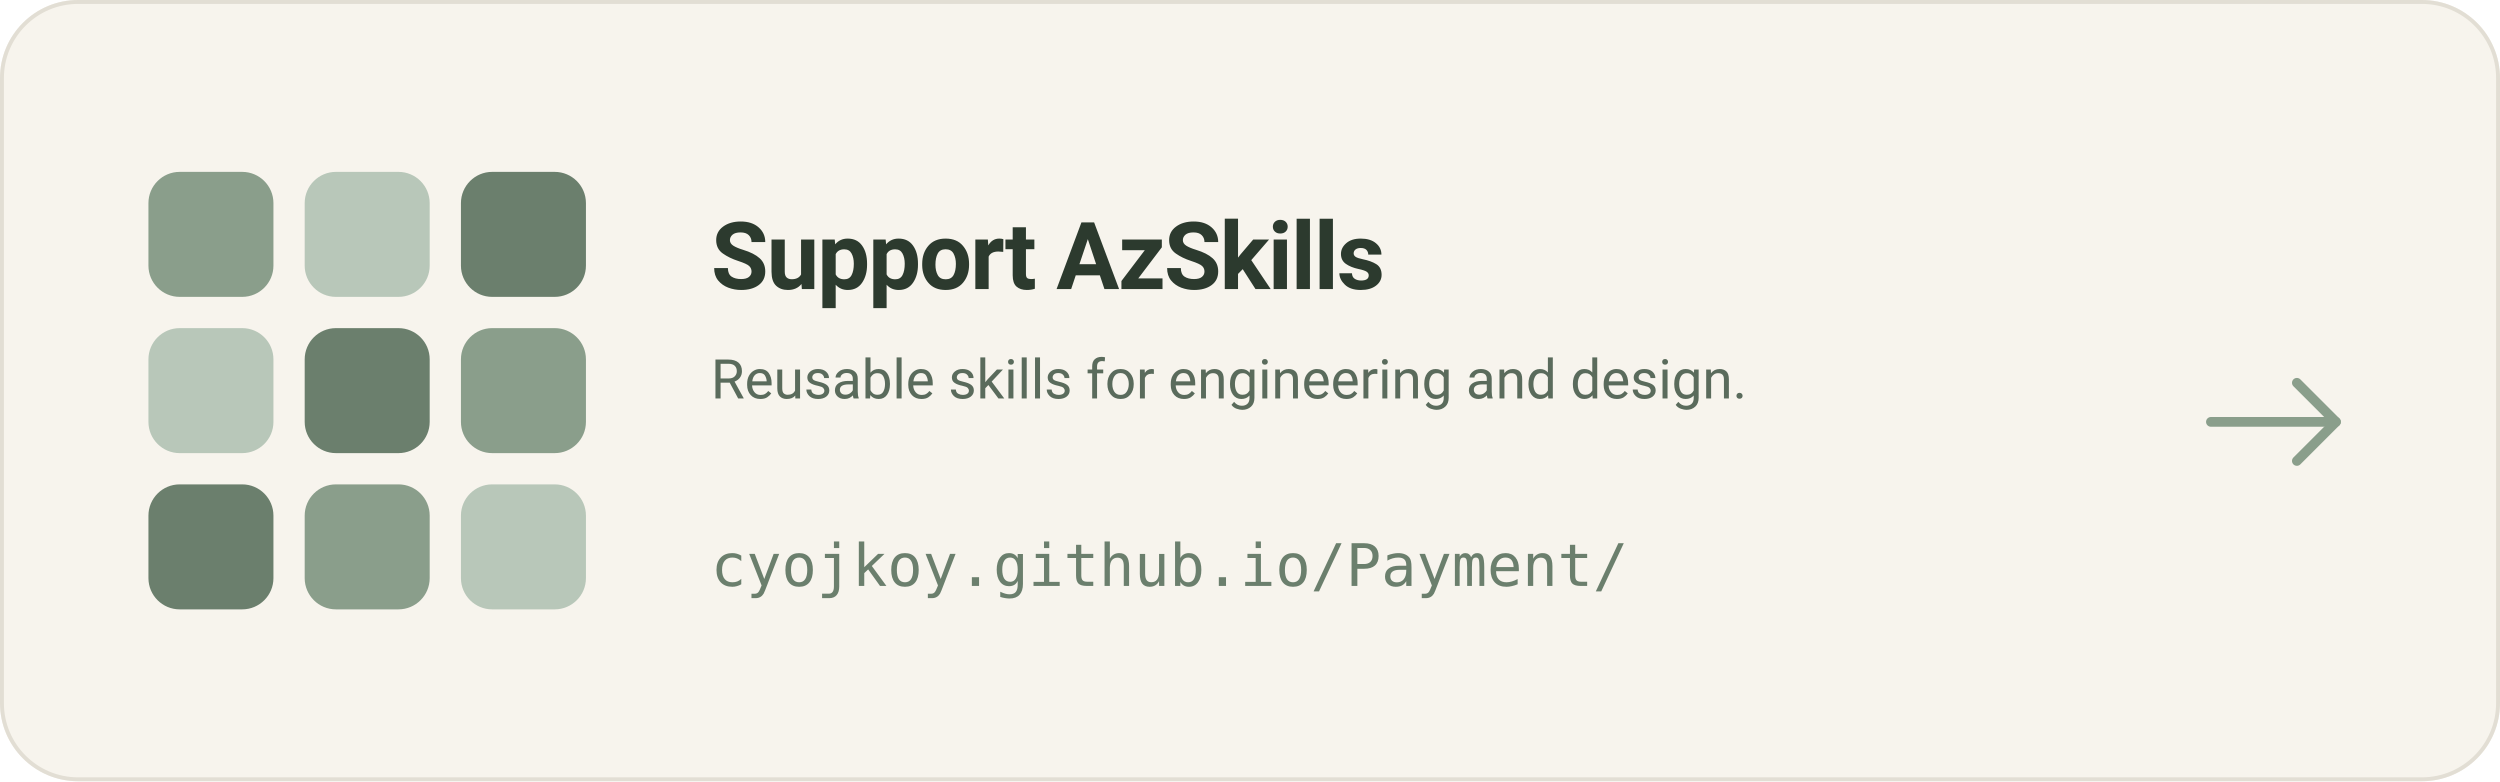
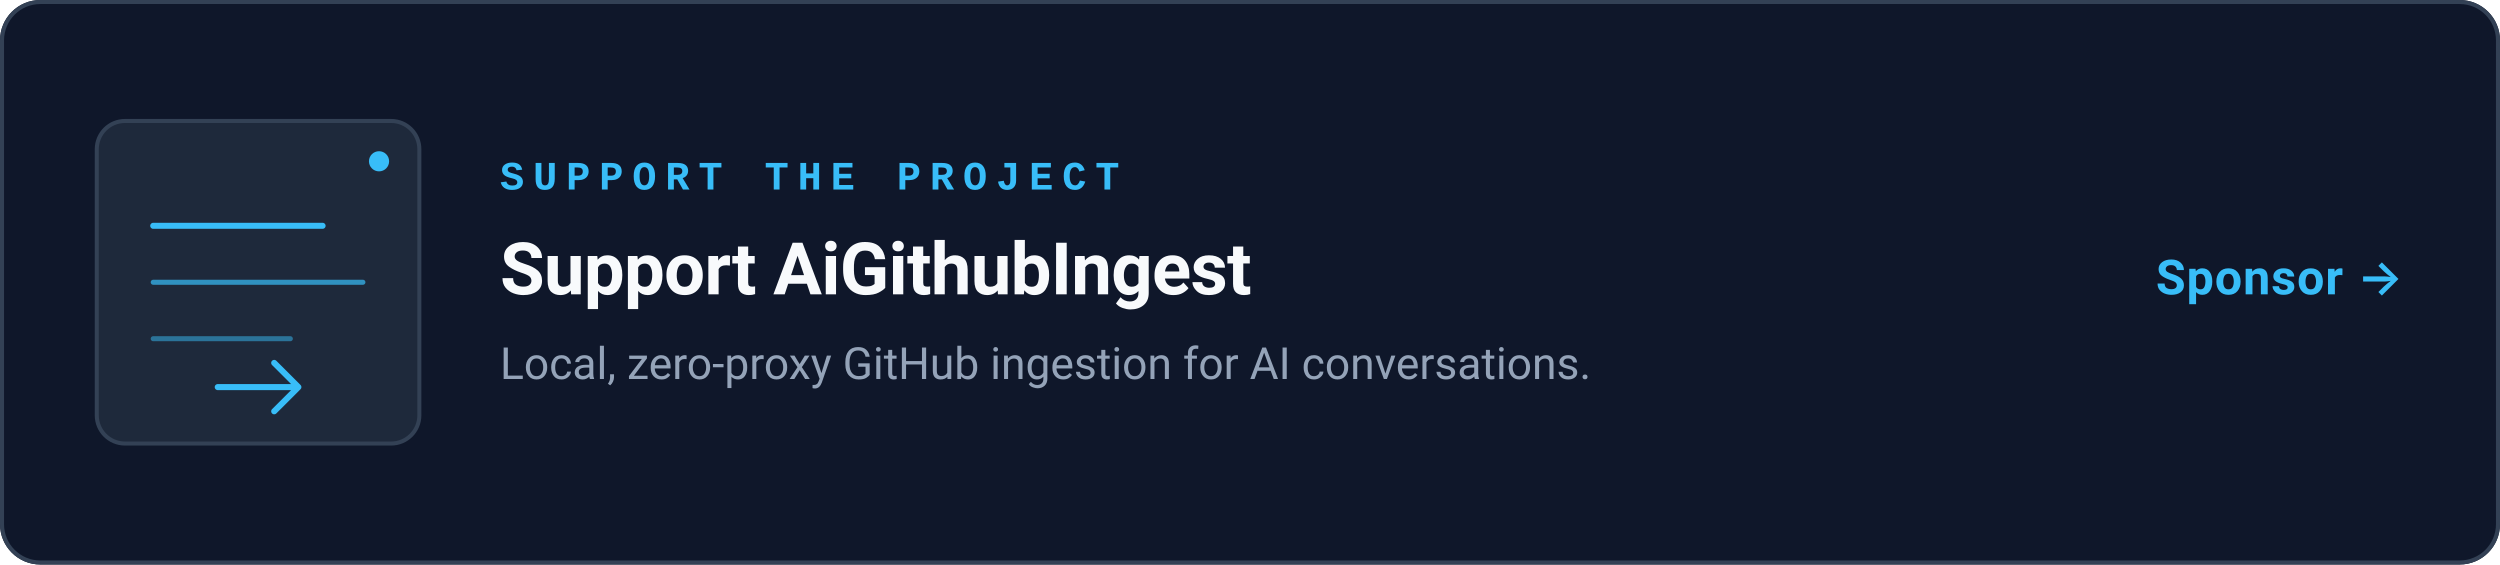
- <svg xmlns="http://www.w3.org/2000/svg" viewBox="0 0 640 200" width="640" height="200" role="img" aria-labelledby="support-cta-title">
-   <rect x="0" y="0" width="640" height="200" rx="20" fill="#F7F4ED" />
-   <rect x="0.5" y="0.5" width="639" height="199" rx="19.5" fill="none" stroke="#E2DED4" stroke-width="1" />
-   <g transform="translate(38, 44)">
-     <rect x="0" y="0" width="32" height="32" rx="8" fill="#8A9E8B" />
-     <rect x="40" y="0" width="32" height="32" rx="8" fill="#B8C7B9" />
-     <rect x="80" y="0" width="32" height="32" rx="8" fill="#6B7F6D" />
-     <rect x="0" y="40" width="32" height="32" rx="8" fill="#B8C7B9" />
-     <rect x="40" y="40" width="32" height="32" rx="8" fill="#6B7F6D" />
-     <rect x="80" y="40" width="32" height="32" rx="8" fill="#8A9E8B" />
-     <rect x="0" y="80" width="32" height="32" rx="8" fill="#6B7F6D" />
-     <rect x="40" y="80" width="32" height="32" rx="8" fill="#8A9E8B" />
-     <rect x="80" y="80" width="32" height="32" rx="8" fill="#B8C7B9" />
+ <svg xmlns="http://www.w3.org/2000/svg" viewBox="0 0 1240 280" width="100%" role="img" aria-labelledby="supTitle supDesc">
+   <defs>
+     <style>
+       .bg       { fill: #0f172a; }
+       .frame    { fill: none; stroke: #334155; stroke-width: 2; }
+       .card     { fill: #1e293b; stroke: #334155; stroke-width: 2; }
+       .accent   { fill: #38bdf8; }
+       .accent-s { stroke: #38bdf8; stroke-width: 3; fill: none; stroke-linecap: round; stroke-linejoin: round; }
+       .accent-m { stroke: #38bdf8; stroke-width: 2.5; fill: none; stroke-linecap: round; stroke-linejoin: round; }
+       .eyebrow  { font: 600 20px "SF Mono", Consolas, "Liberation Mono", monospace; fill: #38bdf8; letter-spacing: 0.22em; }
+       .head     { font: 700 36px -apple-system, BlinkMacSystemFont, "Segoe UI", Roboto, sans-serif; fill: #f8fafc; letter-spacing: -0.01em; }
+       .sub      { font: 400 22px -apple-system, BlinkMacSystemFont, "Segoe UI", Roboto, sans-serif; fill: #94a3b8; }
+       .cta      { font: 600 24px -apple-system, BlinkMacSystemFont, "Segoe UI", Roboto, sans-serif; fill: #38bdf8; letter-spacing: 0.02em; }
+     </style>
+   </defs>
+   <rect class="bg" width="1240" height="280" rx="20" />
+   <rect class="frame" x="1" y="1" width="1238" height="278" rx="19" />
+   <g transform="translate(48 60)">
+     <rect class="card" x="0" y="0" width="160" height="160" rx="14" />
+     <circle class="accent" cx="140" cy="20" r="5" />
+     <line class="accent-s" x1="28" y1="52" x2="112" y2="52" />
+     <line class="accent-m" x1="28" y1="80" x2="132" y2="80" opacity="0.7" />
+     <line class="accent-m" x1="28" y1="108" x2="96" y2="108" opacity="0.5" />
+     <path class="accent-s" d="M 60 132 L 100 132 M 88 120 L 100 132 L 88 144" />
  </g>
-   <text x="182" y="74" font-family="-apple-system, BlinkMacSystemFont, 'Segoe UI', Roboto, 'Helvetica Neue', Arial, sans-serif" font-size="24" font-weight="700" letter-spacing="-0.02em" fill="#2C3A2E">Support AzSkills</text>
-   <text x="182" y="102" font-family="-apple-system, BlinkMacSystemFont, 'Segoe UI', Roboto, 'Helvetica Neue', Arial, sans-serif" font-size="14" fill="#5A6B5C">Reusable skills for engineering and design.</text>
-   <text x="182" y="150" font-family="ui-monospace, SFMono-Regular, 'SF Mono', Menlo, Consolas, monospace" font-size="15" fill="#6B7F6D">cyojkoy.github.io/Payment/</text>
-   <g transform="translate(566, 88)" fill="none" stroke="#8A9E8B" stroke-width="2.5" stroke-linecap="round" stroke-linejoin="round">
-     <path d="M 0 20 L 32 20" />
-     <path d="M 22 10 L 32 20 L 22 30" />
-   </g>
+   <text x="248" y="94" class="eyebrow">SUPPORT THE PROJECT</text>
+   <text x="248" y="146" class="head">Support AiGithubIngest</text>
+   <text x="248" y="188" class="sub">Local, zero-proxy GitHub ingestion for AI conversations.</text>
+   <text x="1192" y="146" text-anchor="end" class="cta">Sponsor →</text>
</svg>
